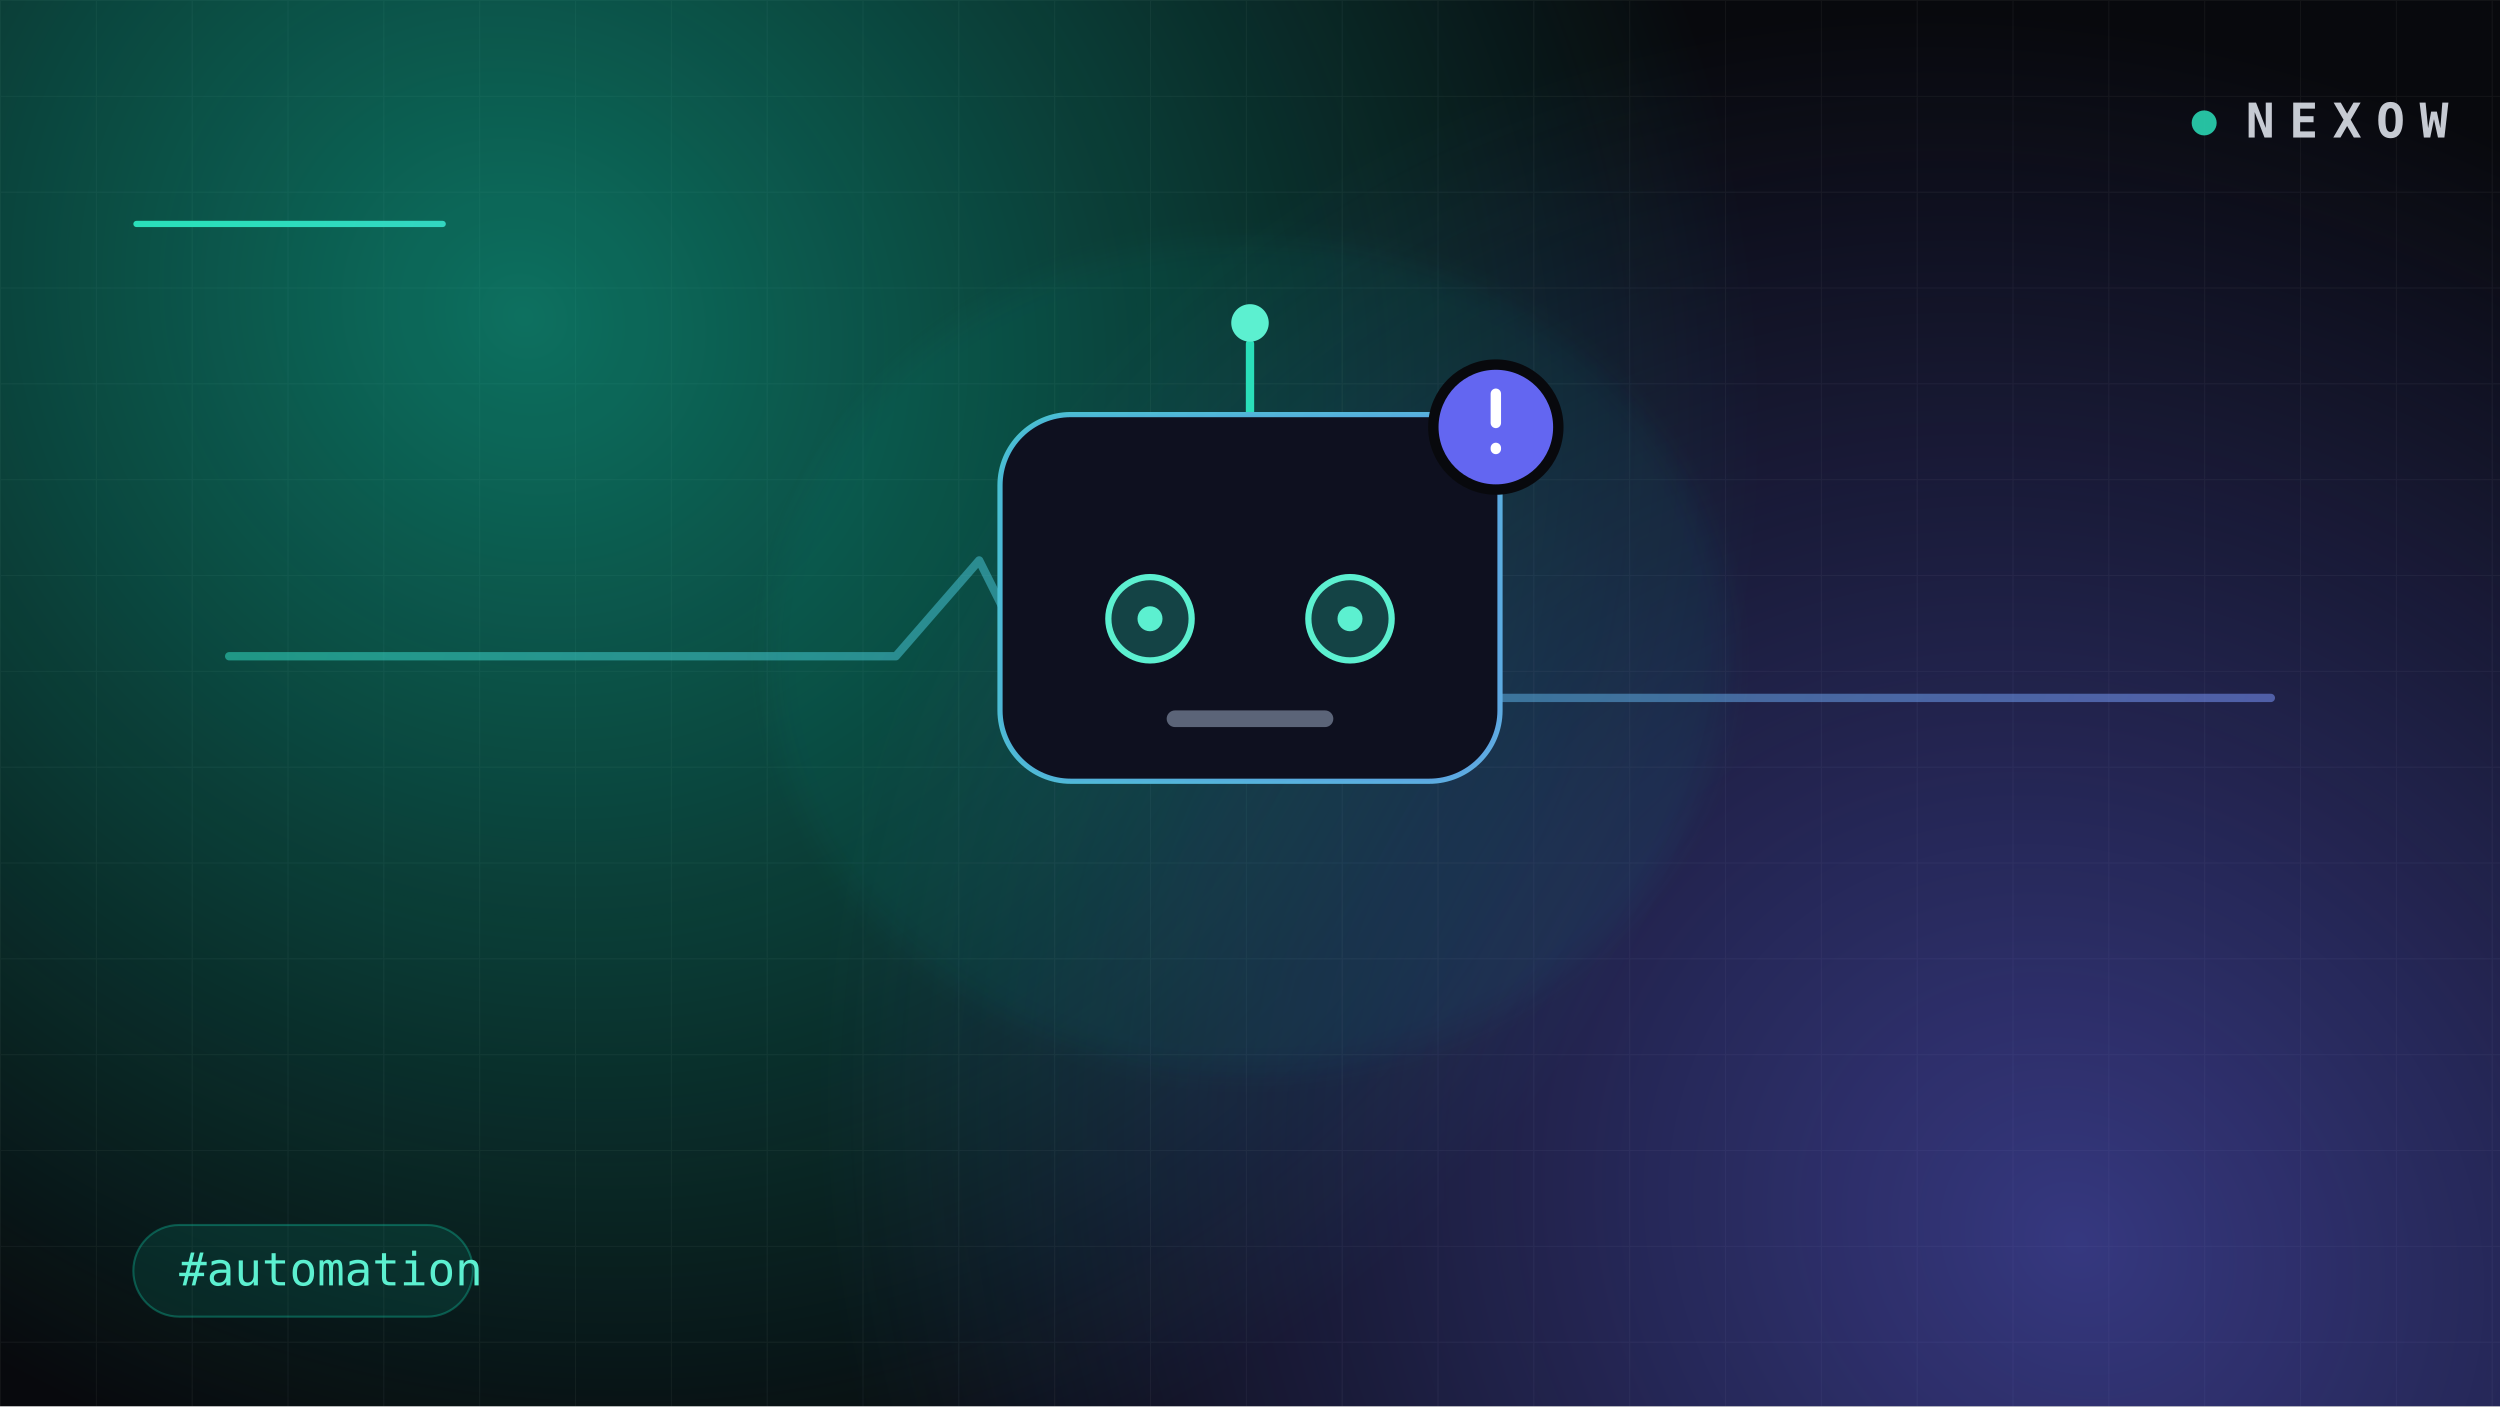
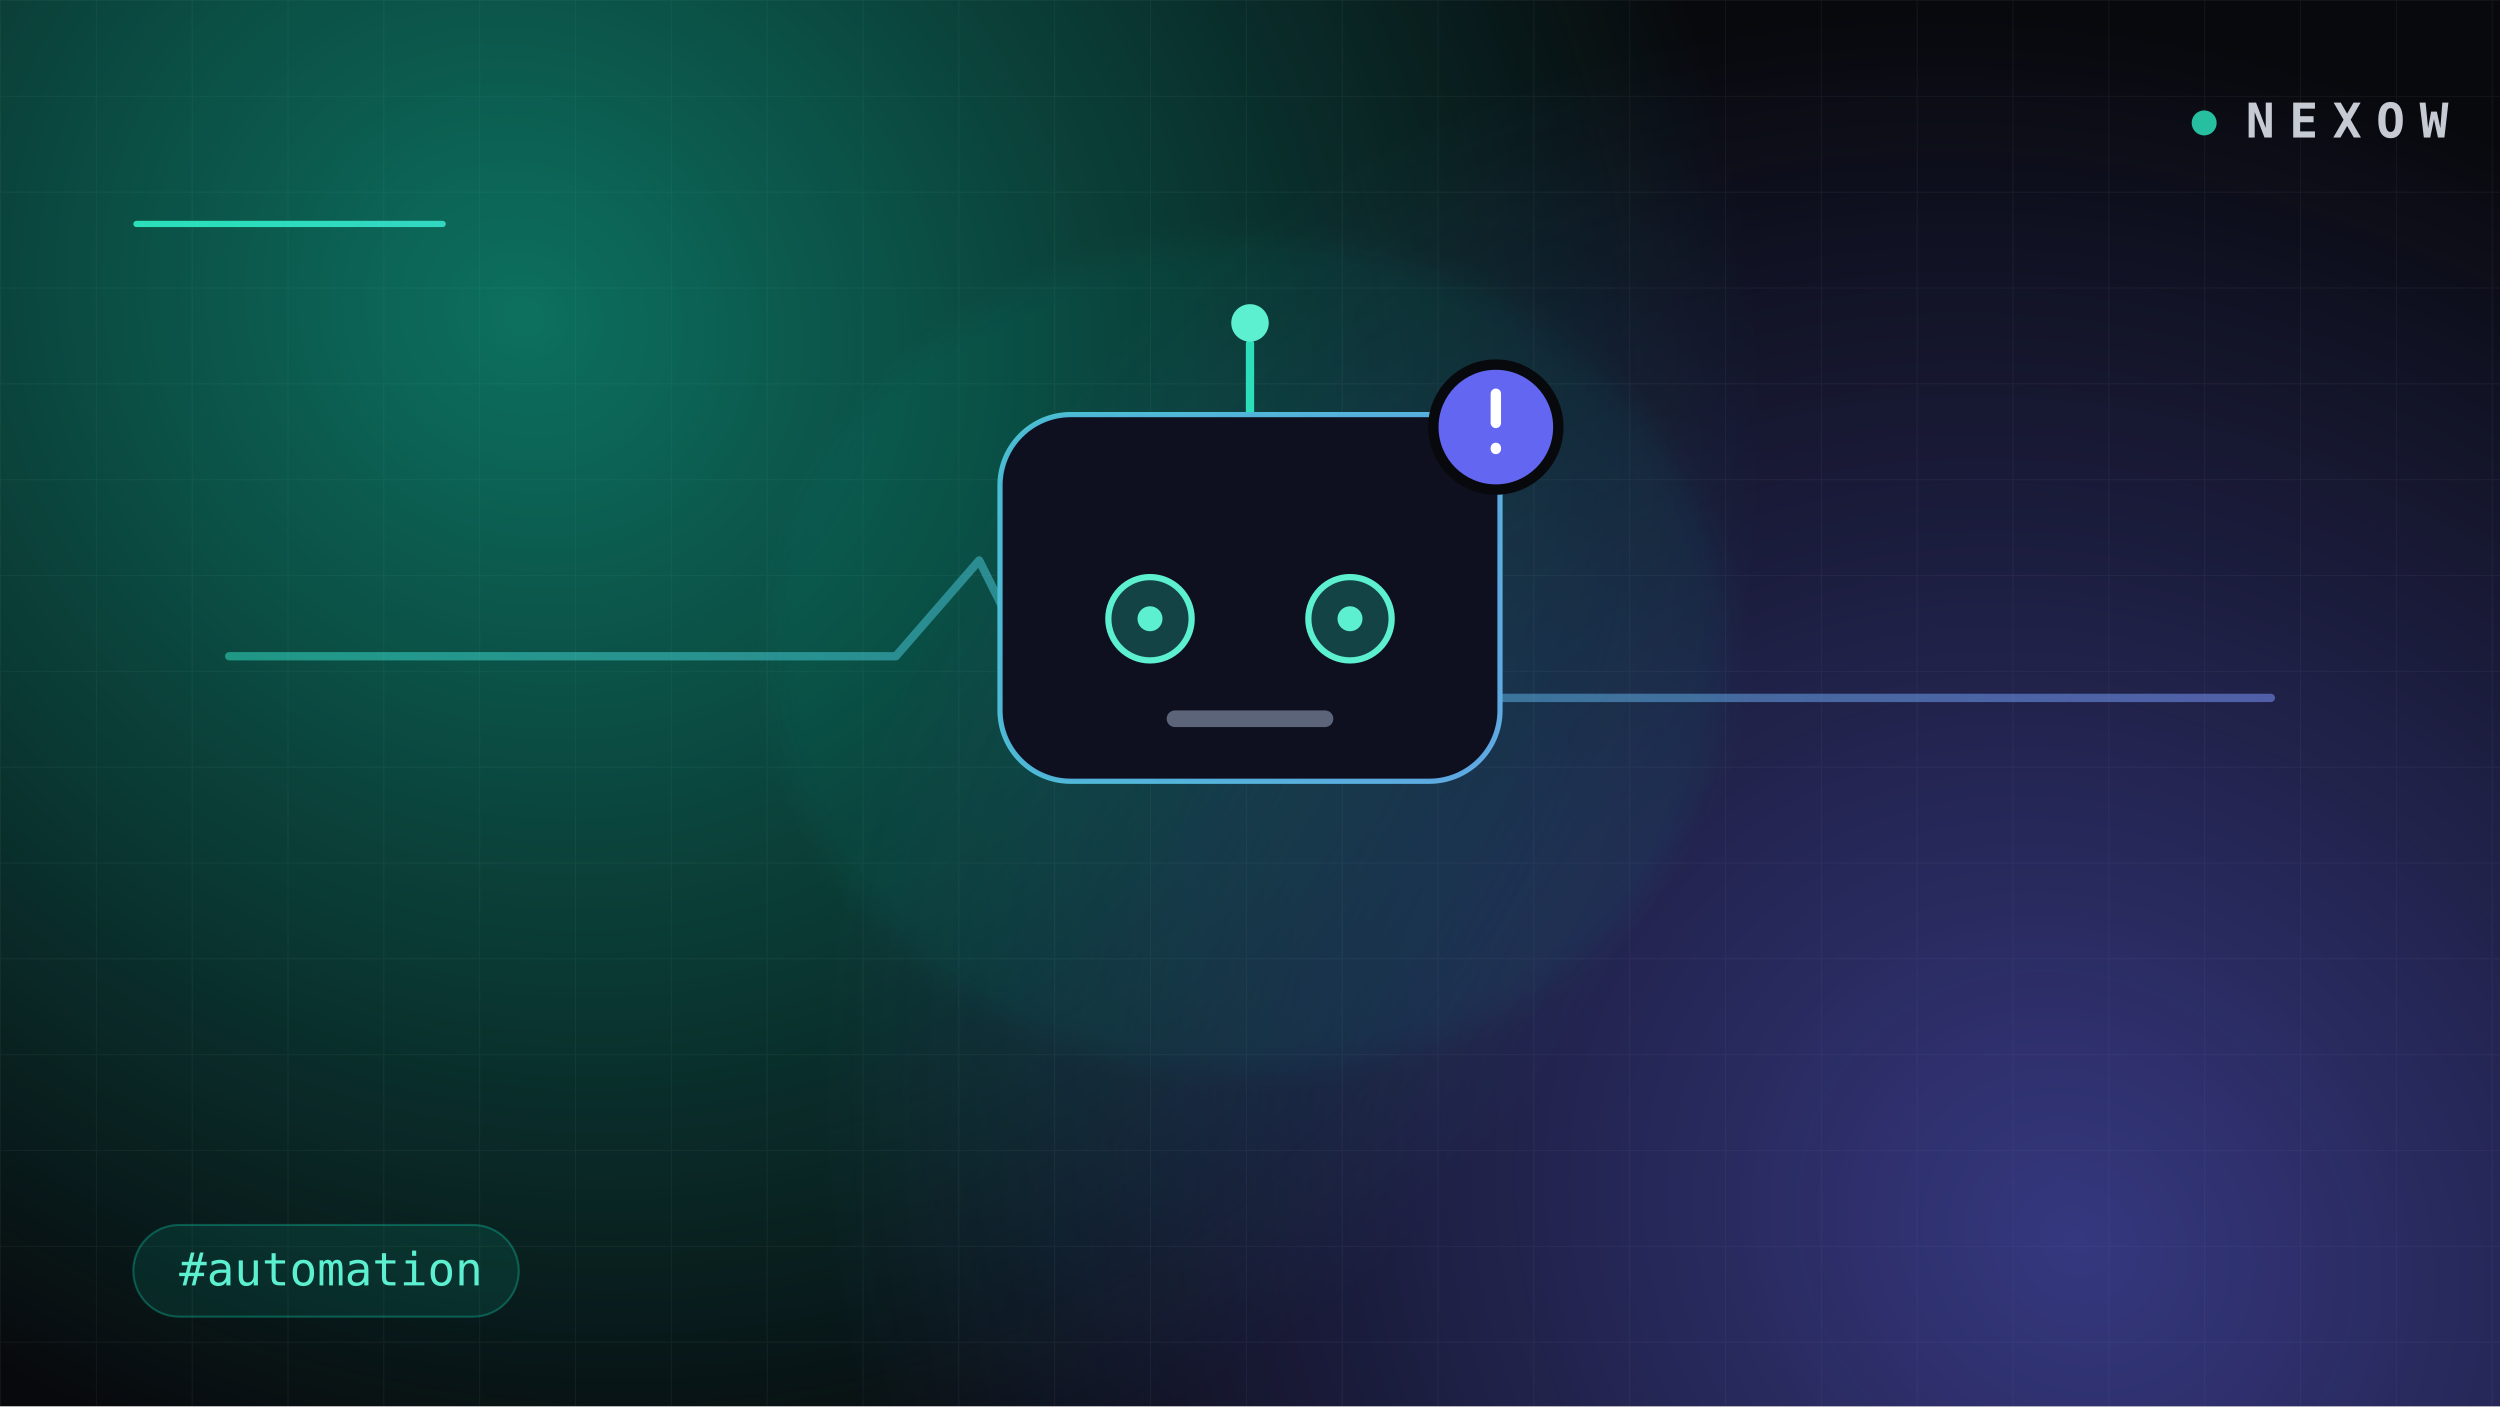
<svg xmlns="http://www.w3.org/2000/svg" width="1200" height="675" viewBox="0 0 1200 675" fill="none" role="img" aria-label="Cloud bot with alert and pulse illustration">
  <defs>
    <radialGradient id="glowA" cx="0" cy="0" r="1" gradientUnits="userSpaceOnUse" gradientTransform="translate(250 150) rotate(40) scale(620 560)">
      <stop stop-color="#10c5a3" stop-opacity="0.55" />
      <stop offset="1" stop-color="#10c5a3" stop-opacity="0" />
    </radialGradient>
    <radialGradient id="glowB" cx="0" cy="0" r="1" gradientUnits="userSpaceOnUse" gradientTransform="translate(1000 600) rotate(-140) scale(640 560)">
      <stop stop-color="#6366f1" stop-opacity="0.5" />
      <stop offset="1" stop-color="#6366f1" stop-opacity="0" />
    </radialGradient>
    <linearGradient id="edge" x1="80" y1="140" x2="1120" y2="560" gradientUnits="userSpaceOnUse">
      <stop stop-color="#2adfba" />
      <stop offset="1" stop-color="#8189fc" />
    </linearGradient>
    <pattern id="grid" width="46" height="46" patternUnits="userSpaceOnUse">
      <path d="M46 0H0V46" fill="none" stroke="#ffffff" stroke-opacity="0.045" stroke-width="1" />
    </pattern>
    <filter id="soft" x="-30%" y="-30%" width="160%" height="160%">
      <feGaussianBlur stdDeviation="7" />
    </filter>
  </defs>
  <rect width="1200" height="675" fill="#08090d" />
  <rect width="1200" height="675" fill="url(#grid)" />
  <rect width="1200" height="675" fill="url(#glowA)" />
  <rect width="1200" height="675" fill="url(#glowB)" />
  <g opacity="0.85">
    <circle cx="1058" cy="59" r="6" fill="#2adfba" />
    <text x="1078" y="66" font-family="'JetBrains Mono', ui-monospace, SFMono-Regular, monospace" font-size="23" font-weight="700" letter-spacing="7" fill="#e8ecf5">NEXOW</text>
  </g>
  <g transform="translate(64 588)">
-     <rect x="0" y="0" width="163" height="44" rx="22" fill="#10c5a3" fill-opacity="0.12" stroke="#10c5a3" stroke-opacity="0.35" />
+     <rect x="0" y="0" width="185" height="44" rx="22" fill="#10c5a3" fill-opacity="0.12" stroke="#10c5a3" stroke-opacity="0.35" />
    <text x="22" y="29" font-family="'JetBrains Mono', ui-monospace, SFMono-Regular, monospace" font-size="22" fill="#5cf0d0">#automation</text>
  </g>
  <rect x="64" y="106" width="150" height="3" rx="1.5" fill="url(#edge)" />
  <g>
    <path d="M110 315 H430 l40 -46 l46 92 l40 -66 l34 40 H1090" fill="none" stroke="url(#edge)" stroke-width="4" stroke-linecap="round" stroke-linejoin="round" opacity="0.55" />
    <ellipse cx="600" cy="315" rx="230" ry="200" fill="#10c5a3" fill-opacity="0.06" filter="url(#soft)" />
    <line x1="600" y1="165" x2="600" y2="199" stroke="#2adfba" stroke-width="4" stroke-linecap="round" />
    <circle cx="600" cy="155" r="9" fill="#5cf0d0" />
    <rect x="480" y="199" width="240" height="176" rx="34" fill="#08090d" stroke="url(#edge)" stroke-width="2.5" />
    <rect x="480" y="199" width="240" height="176" rx="34" fill="#6366f1" fill-opacity="0.08" />
    <circle cx="552" cy="297" r="20" fill="#2adfba" fill-opacity="0.25" stroke="#5cf0d0" stroke-width="3" />
    <circle cx="648" cy="297" r="20" fill="#2adfba" fill-opacity="0.25" stroke="#5cf0d0" stroke-width="3" />
    <circle cx="552" cy="297" r="6" fill="#5cf0d0" />
    <circle cx="648" cy="297" r="6" fill="#5cf0d0" />
    <rect x="560" y="341" width="80" height="8" rx="4" fill="#5b6478" />
    <circle cx="718" cy="205" r="30" fill="#6366f1" stroke="#08090d" stroke-width="5" />
    <path d="M718 189 v14 M718 215 v0.5" stroke="#fff" stroke-width="5" stroke-linecap="round" />
  </g>
</svg>
